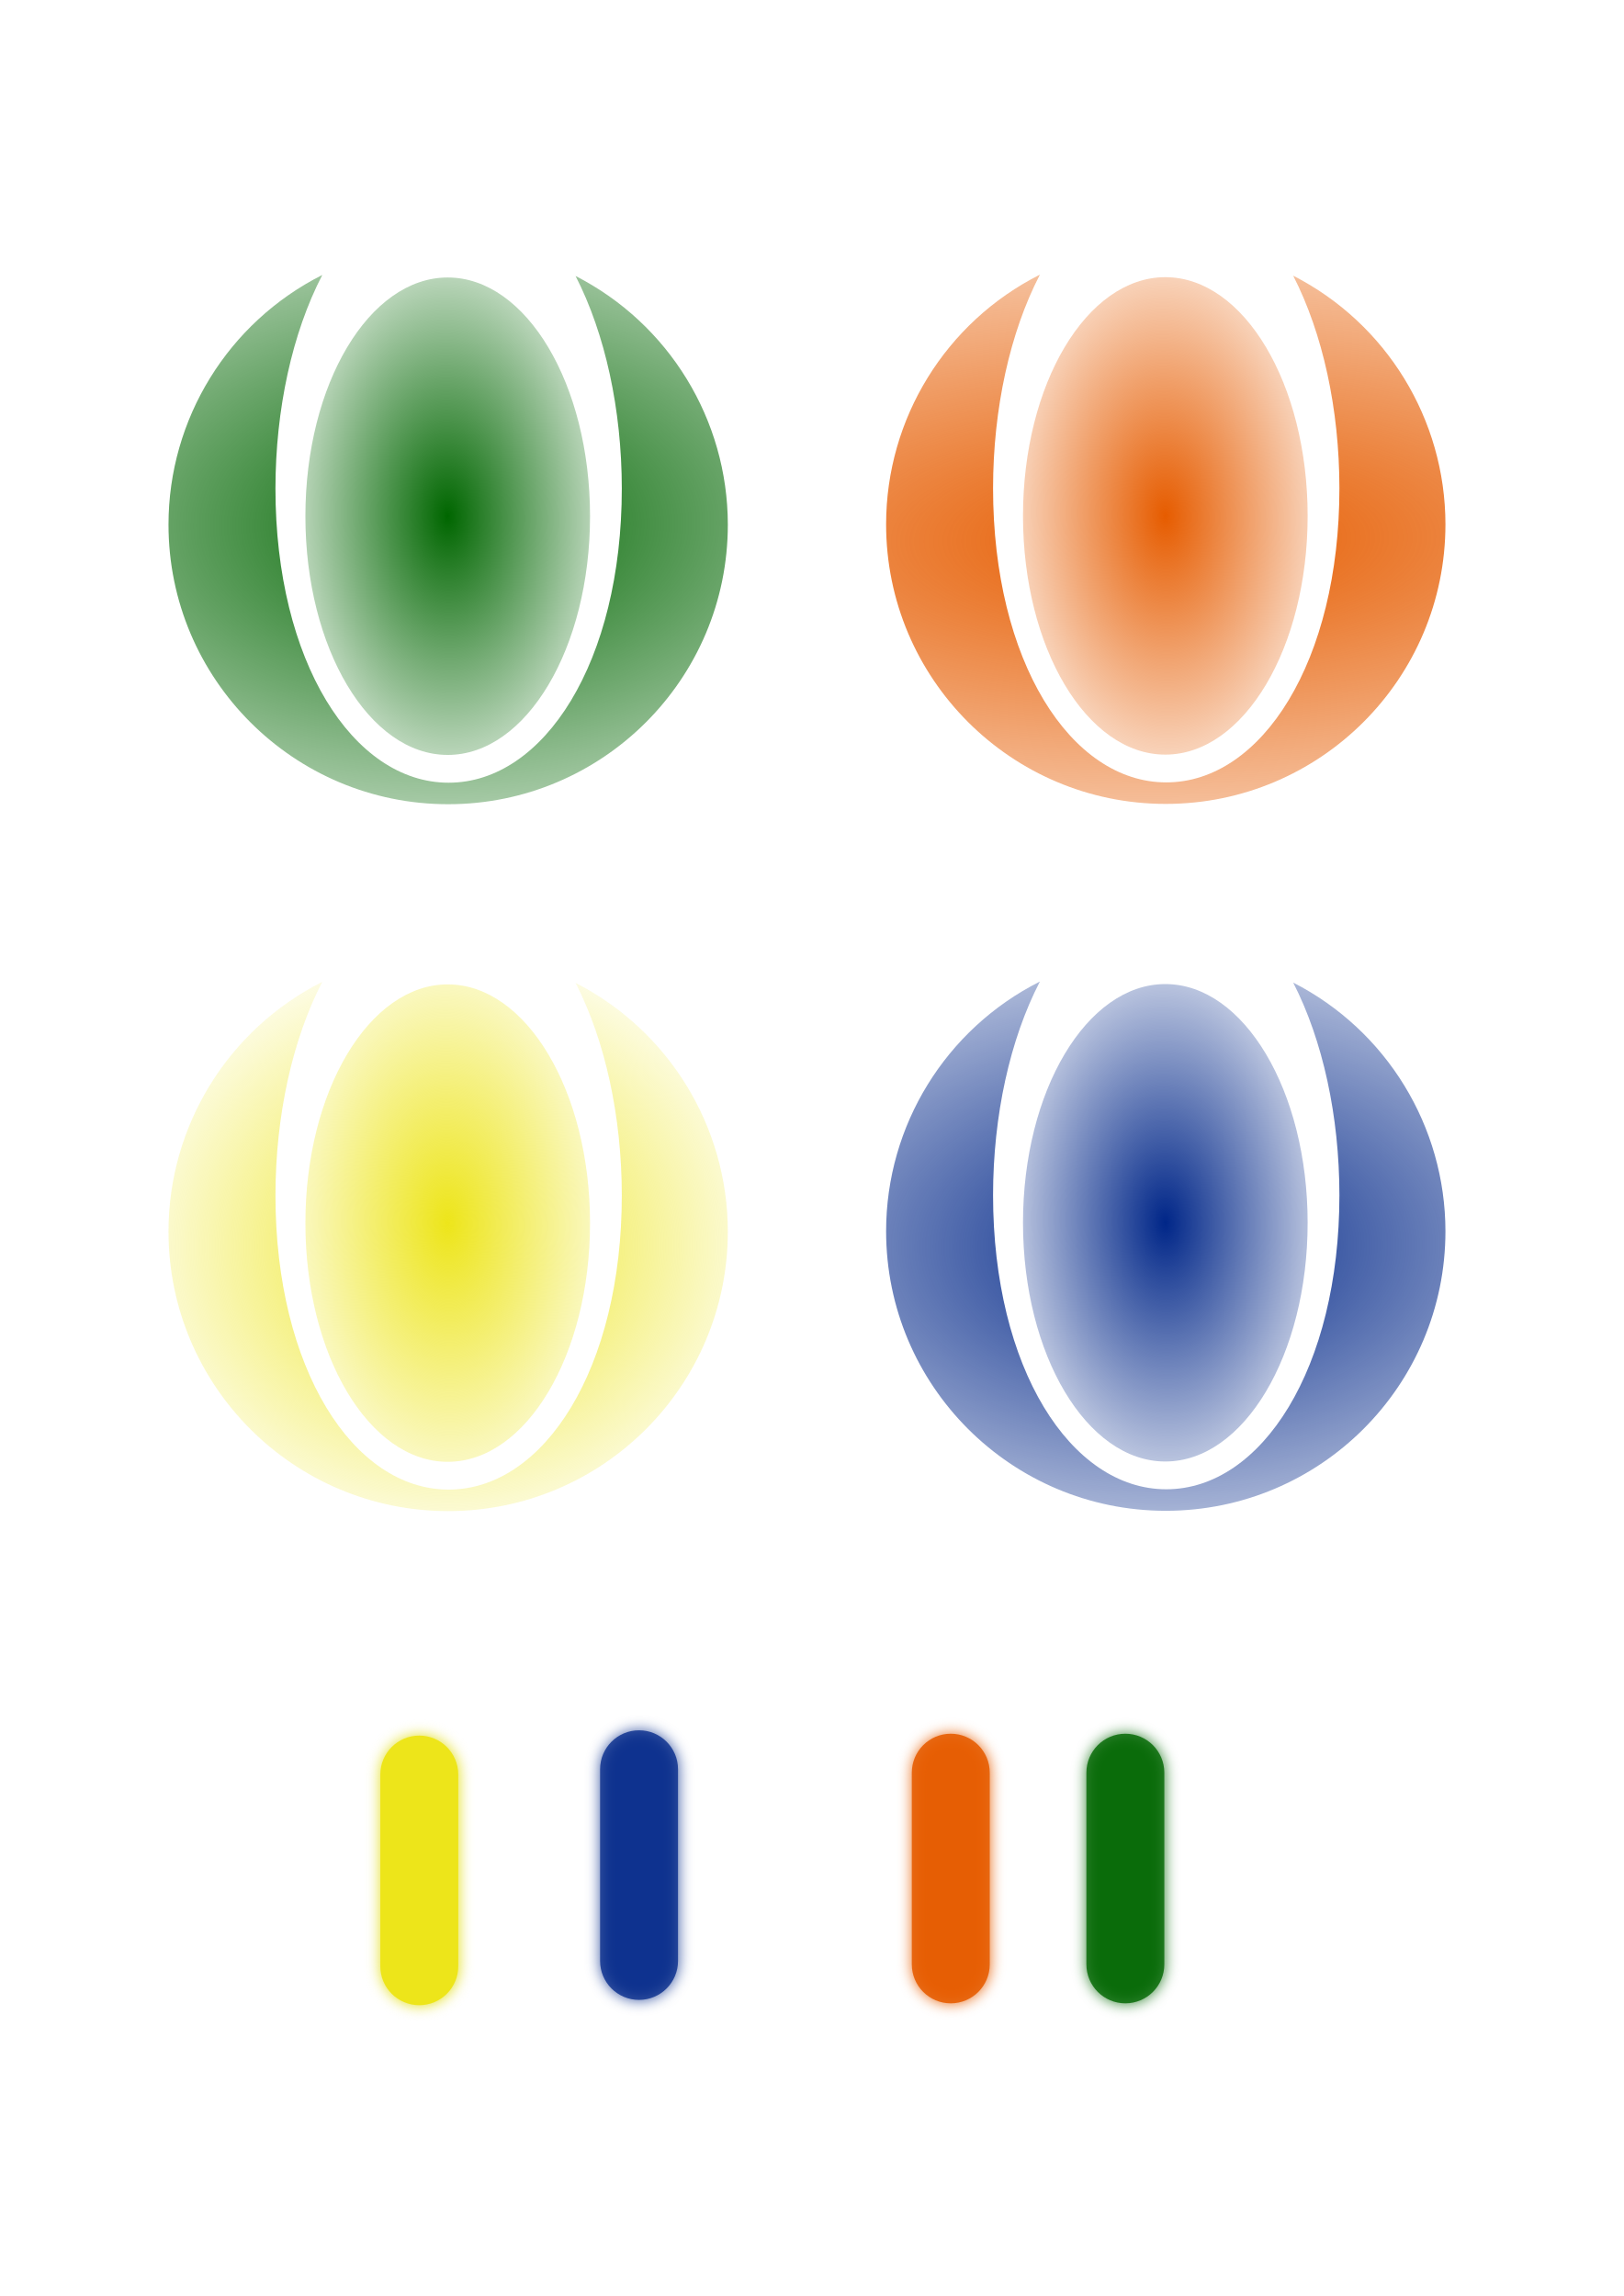
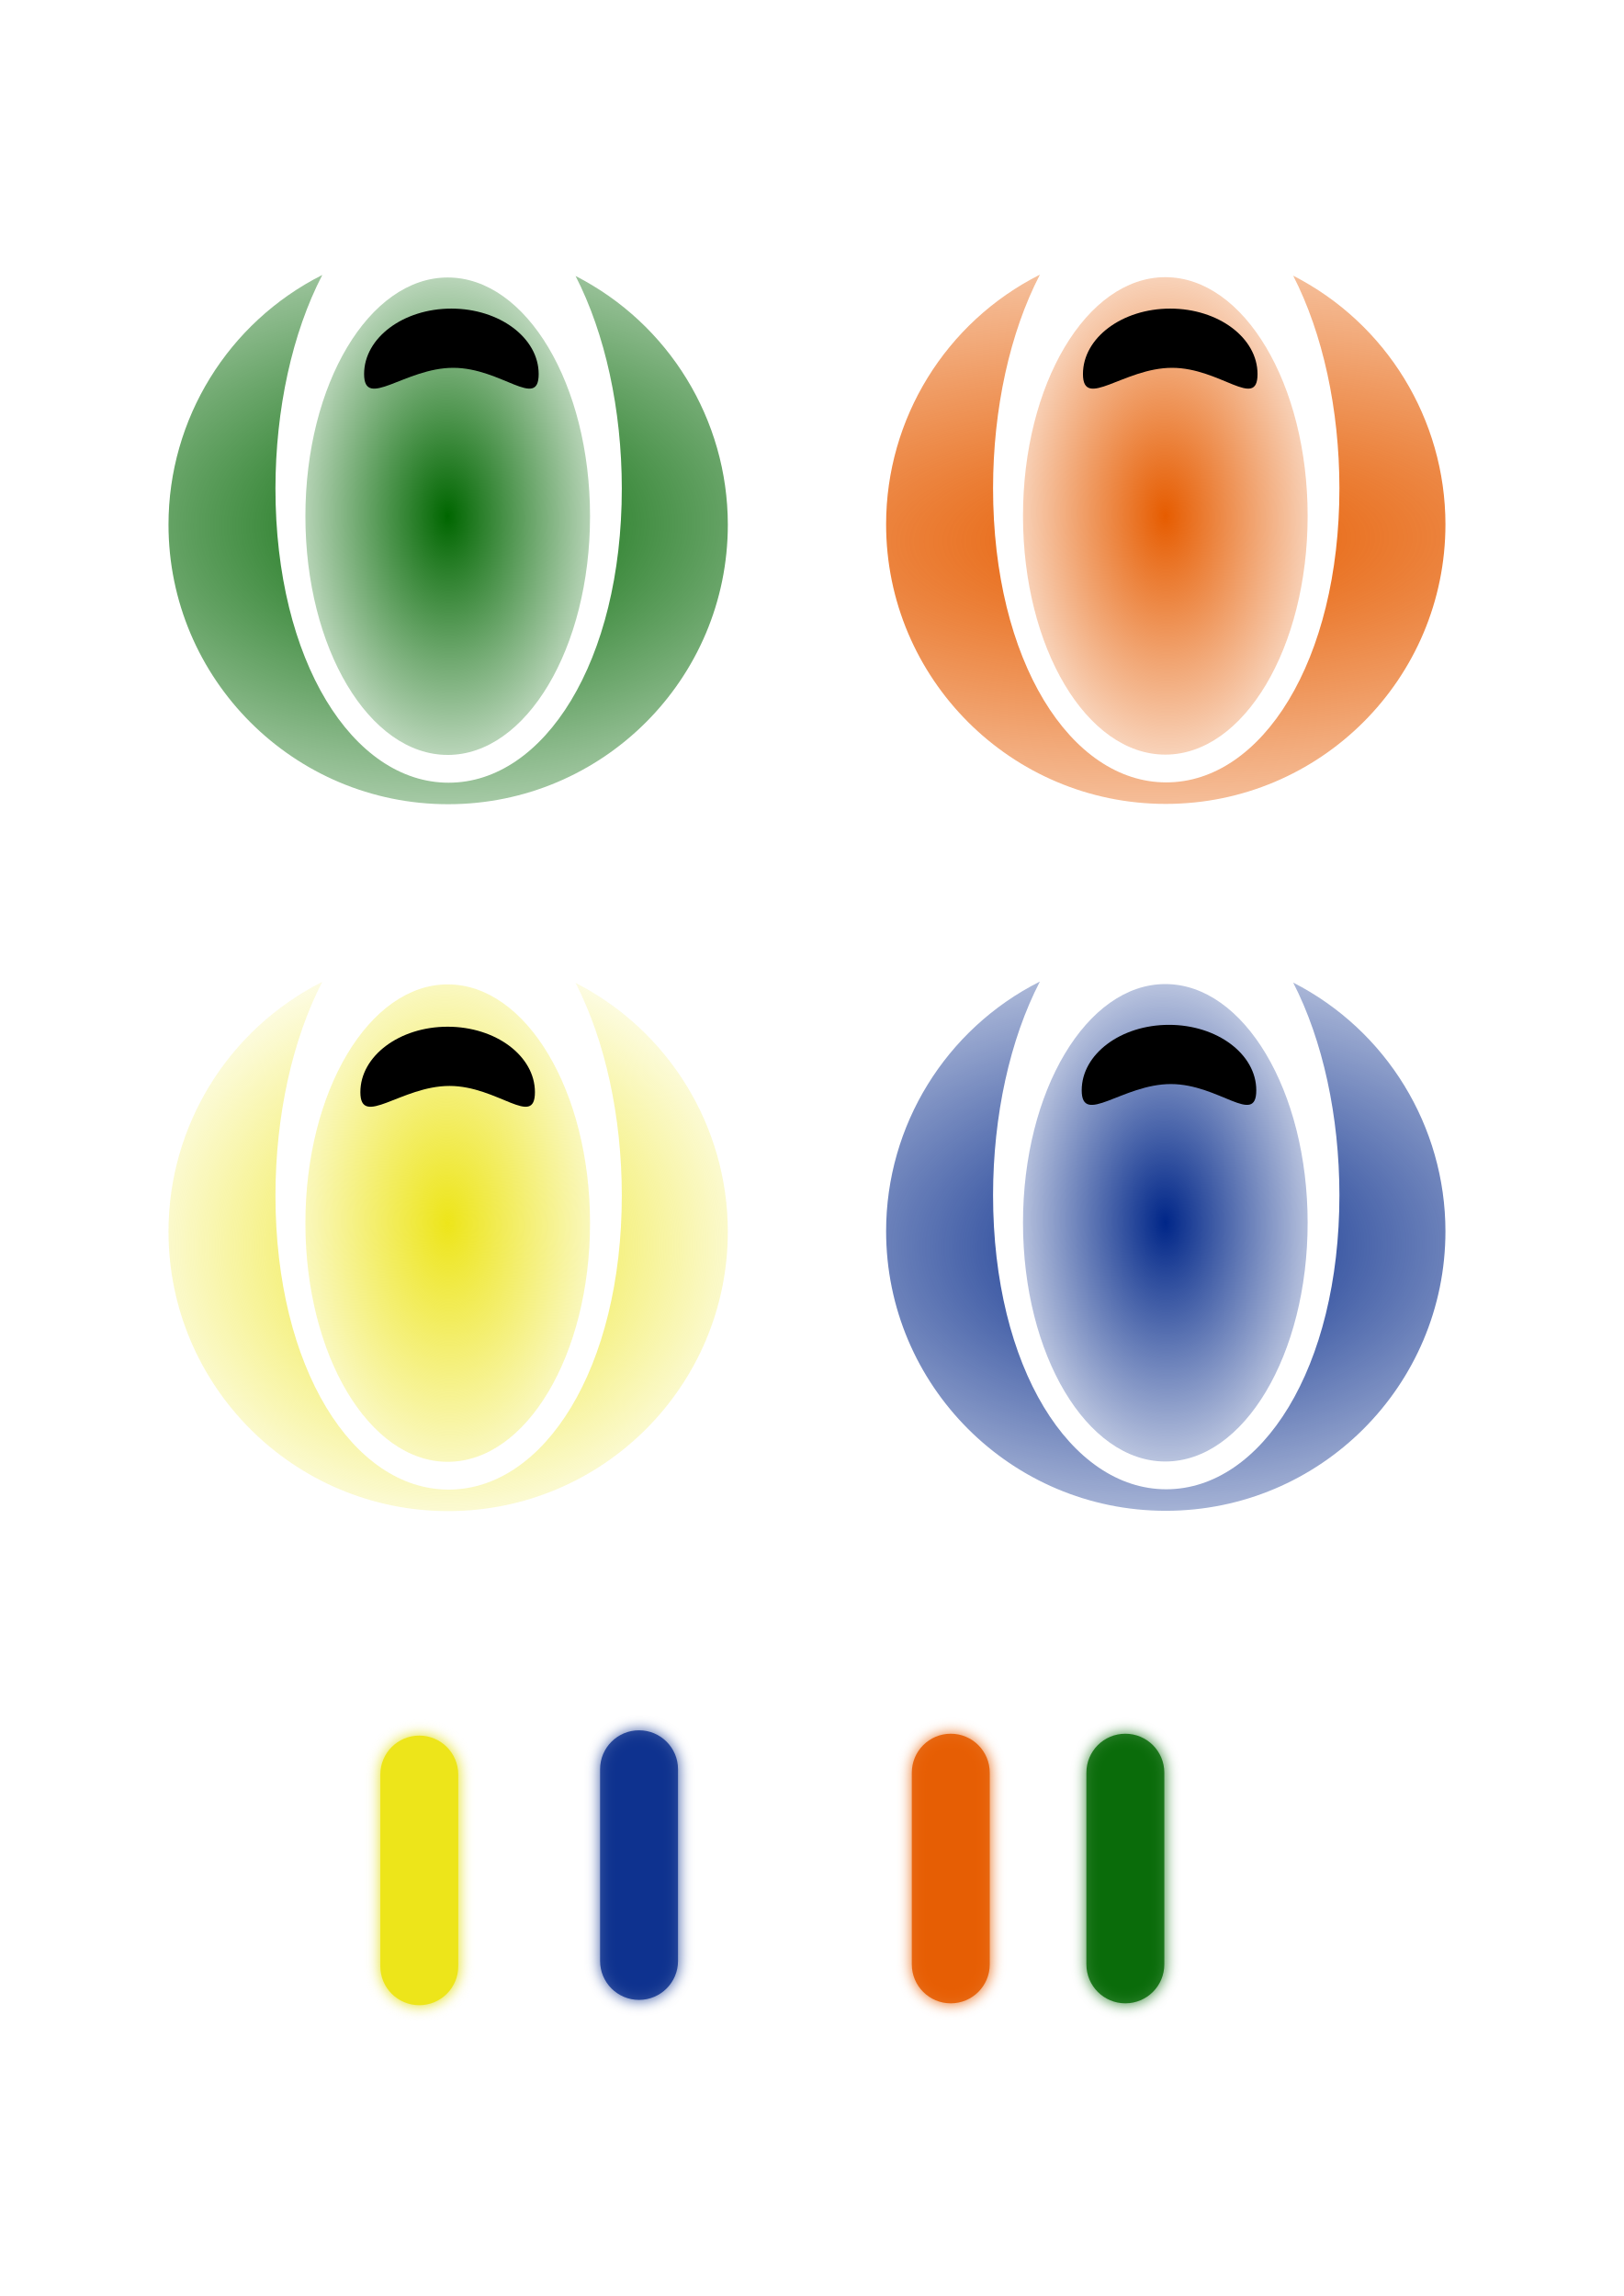
<svg xmlns="http://www.w3.org/2000/svg" xmlns:xlink="http://www.w3.org/1999/xlink" width="210mm" height="297mm" viewBox="0 0 744.094 1052.362" id="svg2" version="1.1">
  <defs id="defs4">
    <linearGradient id="yellow">
      <stop style="stop-color:#ede51a;stop-opacity:1;" offset="0" id="stop4189" />
      <stop style="stop-color:#ede51a;stop-opacity:0;" offset="1" id="stop4191" />
    </linearGradient>
    <linearGradient id="blue">
      <stop style="stop-color:#002688;stop-opacity:1;" offset="0" id="stop4177" />
      <stop style="stop-color:#002688;stop-opacity:0;" offset="1" id="stop4179" />
    </linearGradient>
    <linearGradient id="orange">
      <stop style="stop-color:#e65c00;stop-opacity:1;" offset="0" id="stop6746" />
      <stop style="stop-color:#e65c00;stop-opacity:0;" offset="1" id="stop6748" />
    </linearGradient>
    <linearGradient id="green">
      <stop style="stop-color:#006600;stop-opacity:1;" offset="0" id="stop5795" />
      <stop style="stop-color:#006600;stop-opacity:0;" offset="1" id="stop5797" />
    </linearGradient>
    <radialGradient xlink:href="#orange" id="radialGradient4824" cx="366.602" cy="489.459" fx="366.602" fy="489.459" r="65.386" gradientTransform="matrix(1.415507,-0.02623336,0.04277965,2.308317,-5.83614,-883.7507)" gradientUnits="userSpaceOnUse" />
    <radialGradient xlink:href="#green" id="radialGradient5070" gradientUnits="userSpaceOnUse" gradientTransform="matrix(2.535717,-0.02001862,0.01215682,1.539876,-730.7446,-511.8383)" cx="366.812" cy="493.306" fx="366.812" fy="493.306" r="128.363" />
    <radialGradient xlink:href="#green" id="radialGradient5072" gradientUnits="userSpaceOnUse" gradientTransform="matrix(2.535717,-0.02001862,0.01215682,1.539876,-730.7446,-511.8383)" cx="366.812" cy="493.306" fx="366.812" fy="493.306" r="128.363" />
    <radialGradient xlink:href="#green" id="radialGradient5074" gradientUnits="userSpaceOnUse" gradientTransform="matrix(1.415507,-0.02623336,0.04277965,2.308317,-334.6933,-883.6079)" cx="366.602" cy="489.459" fx="366.602" fy="489.459" r="65.386" />
    <radialGradient xlink:href="#green" id="radialGradient5086" gradientUnits="userSpaceOnUse" gradientTransform="matrix(2.535717,-0.02001862,0.01215682,1.539876,-401.8875,-187.9812)" cx="366.812" cy="493.306" fx="366.812" fy="493.306" r="128.363" />
    <radialGradient xlink:href="#blue" id="radialGradient5088" gradientUnits="userSpaceOnUse" gradientTransform="matrix(1.415507,-0.02623336,0.04277965,2.308317,-5.83614,-559.7507)" cx="366.602" cy="489.459" fx="366.602" fy="489.459" r="65.386" />
    <radialGradient xlink:href="#green" id="radialGradient5092" gradientUnits="userSpaceOnUse" gradientTransform="matrix(2.535717,-0.02001862,0.01215682,1.539876,-730.7446,-187.8383)" cx="366.812" cy="493.306" fx="366.812" fy="493.306" r="128.363" />
    <radialGradient xlink:href="#yellow" id="radialGradient5094" gradientUnits="userSpaceOnUse" gradientTransform="matrix(1.415507,-0.02623336,0.04277965,2.308317,-334.6933,-559.6079)" cx="366.602" cy="489.459" fx="366.602" fy="489.459" r="65.386" />
    <radialGradient xlink:href="#orange" id="radialGradient6750" cx="534.24" cy="247.178" fx="534.24" fy="247.178" r="128.163" gradientTransform="matrix(4.288019,-0.04199238,0.01548982,1.581731,-1760.42,-121.3568)" gradientUnits="userSpaceOnUse" />
    <radialGradient xlink:href="#blue" id="radialGradient4181" cx="534.24" cy="571.049" fx="534.24" fy="571.049" r="128.363" gradientTransform="matrix(2.396802,-0.01799482,0.01099831,1.464907,-752.5084,-255.871)" gradientUnits="userSpaceOnUse" />
    <radialGradient xlink:href="#yellow" id="radialGradient4193" cx="205.383" cy="571.192" fx="205.383" fy="571.192" r="128.363" gradientTransform="matrix(1.289478,-0.02135828,0.01946853,1.175386,-70.57403,-95.79269)" gradientUnits="userSpaceOnUse" />
    <filter style="color-interpolation-filters:sRGB" id="filter4826" x="-0.214" width="1.428" y="-0.062" height="1.124">
      <feGaussianBlur stdDeviation="3.186" id="feGaussianBlur4828" />
    </filter>
  </defs>
  <g id="layer2" style="display:inline">
    <rect style="display:inline;fill:#e2de1a;fill-opacity:1;filter:url(#filter4826)" id="rect4199-5" width="35.714" height="123.571" x="174.429" y="795.576" ry="17.857" />
    <rect ry="17.857" y="793.148" x="275.143" height="123.571" width="35.714" id="rect4846" style="display:inline;fill:#002688;fill-opacity:0.765;filter:url(#filter4826)" />
    <rect style="display:inline;fill:#e65c00;fill-opacity:0.882;filter:url(#filter4826)" id="rect4850" width="35.714" height="123.571" x="418" y="794.719" ry="17.857" />
    <rect ry="17.857" y="794.719" x="498" height="123.571" width="35.714" id="rect4854" style="display:inline;fill:#006600;fill-opacity:0.804;filter:url(#filter4826)" />
  </g>
  <g id="layer1" style="display:inline">
    <path style="opacity:1;fill:url(#radialGradient6750);fill-opacity:1;fill-rule:nonzero;stroke:none;stroke-width:0.4;stroke-miterlimit:4;stroke-dasharray:none;stroke-opacity:1" d="m 476.552,125.887 c -43.207,21.779 -70.465,66.035 -70.475,114.42 5.5e-4,70.783 57.382,128.163 128.164,128.162 70.782,-5.5e-4 128.162,-57.38 128.162,-128.162 -0.053,-48.063 -26.992,-92.056 -69.777,-113.951 13.594,26.479 21.161,61.254 21.188,97.377 3.5e-4,79.222 -35.532,134.874 -79.363,134.874 -43.831,-2e-4 -79.364,-55.652 -79.363,-134.874 0.037,-36.353 7.709,-71.325 21.465,-97.846 z" id="path4293" />
    <path style="fill:none;stroke:#210000;stroke-width:0.4;stroke-miterlimit:4;stroke-dasharray:none;stroke-opacity:1" id="path4293-8" r="128.163" cy="445.797" cx="382.28" d="" />
    <ellipse style="fill:url(#radialGradient4824);fill-opacity:1;stroke:none;stroke-width:0.329;stroke-miterlimit:4;stroke-dasharray:none;stroke-opacity:1" id="path4315" cx="534.031" cy="236.459" rx="65.222" ry="109.416" />
    <path id="path5066" d="m 147.694,126.03 c -43.207,21.779 -70.465,66.035 -70.475,114.42 5.5e-4,70.783 57.382,128.163 128.164,128.162 70.782,-5.5e-4 128.162,-57.38 128.162,-128.162 -0.053,-48.063 -26.992,-92.056 -69.777,-113.951 13.594,26.479 21.161,61.254 21.188,97.377 3.5e-4,79.222 -35.532,134.874 -79.363,134.874 -43.831,-2e-4 -79.364,-55.652 -79.363,-134.874 0.037,-36.353 7.709,-71.325 21.465,-97.846 z" style="fill:url(#radialGradient5070);fill-opacity:1;fill-rule:nonzero;stroke:url(#radialGradient5072);stroke-width:0.4;stroke-miterlimit:4;stroke-dasharray:none;stroke-opacity:0" />
    <ellipse ry="109.416" rx="65.222" cy="236.602" cx="205.173" id="ellipse5068" style="fill:url(#radialGradient5074);fill-opacity:1;stroke:none;stroke-width:0.329;stroke-miterlimit:4;stroke-dasharray:none;stroke-opacity:1" />
    <path id="path5076" d="m 476.552,449.887 c -43.207,21.779 -70.465,66.035 -70.475,114.42 5.5e-4,70.783 57.382,128.163 128.164,128.162 70.782,-5.5e-4 128.162,-57.38 128.162,-128.162 -0.053,-48.063 -26.992,-92.056 -69.777,-113.951 13.594,26.479 21.161,61.254 21.188,97.377 3.5e-4,79.222 -35.532,134.874 -79.363,134.874 -43.831,-2e-4 -79.364,-55.652 -79.363,-134.874 0.037,-36.353 7.709,-71.325 21.465,-97.846 z" style="fill:url(#radialGradient4181);fill-opacity:1;fill-rule:nonzero;stroke:url(#radialGradient5086);stroke-width:0.4;stroke-miterlimit:4;stroke-dasharray:none;stroke-opacity:0" />
    <ellipse ry="109.416" rx="65.222" cy="560.459" cx="534.031" id="ellipse5078" style="fill:url(#radialGradient5088);fill-opacity:1;stroke:none;stroke-width:0.329;stroke-miterlimit:4;stroke-dasharray:none;stroke-opacity:1" />
    <path style="fill:url(#radialGradient4193);fill-opacity:1;fill-rule:nonzero;stroke:url(#radialGradient5092);stroke-width:0.4;stroke-miterlimit:4;stroke-dasharray:none;stroke-opacity:0" d="m 147.694,450.03 c -43.207,21.779 -70.465,66.035 -70.475,114.42 5.5e-4,70.783 57.382,128.163 128.164,128.162 70.782,-5.5e-4 128.162,-57.38 128.162,-128.162 -0.053,-48.063 -26.992,-92.056 -69.777,-113.951 13.594,26.479 21.161,61.254 21.188,97.377 3.5e-4,79.222 -35.532,134.874 -79.363,134.874 -43.831,-2e-4 -79.364,-55.652 -79.363,-134.874 0.037,-36.353 7.709,-71.325 21.465,-97.846 z" id="path5080" />
    <ellipse style="fill:url(#radialGradient5094);fill-opacity:1;stroke:none;stroke-width:0.329;stroke-miterlimit:4;stroke-dasharray:none;stroke-opacity:1" id="ellipse5082" cx="205.173" cy="560.602" rx="65.222" ry="109.416" />
    <rect style="fill:#ede51a;fill-opacity:1" id="rect4199" width="35.714" height="123.571" x="174.286" y="795.505" ry="17.857" />
    <rect ry="17.857" y="793.076" x="275" height="123.571" width="35.714" id="rect4848" style="fill:#002688;fill-opacity:0.765" />
    <rect style="fill:#e65c00;fill-opacity:0.882" id="rect4852" width="35.714" height="123.571" x="417.857" y="794.648" ry="17.857" />
    <rect ry="17.857" y="794.648" x="497.857" height="123.571" width="35.714" id="rect4856" style="fill:#006600;fill-opacity:0.804" />
+     <path style="display:inline;fill:#000000;fill-opacity:1" d="m 246.857,171.446 c 0,16.569 -17.067,-2.857 -39.158,-2.857 -22.091,0 -40.842,19.426 -40.842,2.857 0,-16.569 17.909,-30 40,-30 22.091,0 40,13.431 40,30 z" id="path4178" />
+     <path style="display:inline;fill:#000000;fill-opacity:1" d="m 576.286,171.446 c 0,16.569 -17.067,-2.857 -39.158,-2.857 -22.091,0 -40.842,19.426 -40.842,2.857 0,-16.569 17.909,-30 40,-30 22.091,0 40,13.431 40,30 z" id="path4178-1" />
+     <path style="display:inline;fill:#000000;fill-opacity:1" d="m 245.143,500.589 c 0,16.569 -17.067,-2.857 -39.158,-2.857 -22.091,0 -40.842,19.426 -40.842,2.857 0,-16.569 17.909,-30 40,-30 22.091,0 40,13.431 40,30 z" id="path4178-4" />
+     <path style="display:inline;fill:#000000;fill-opacity:1" d="m 575.714,499.732 c 0,16.569 -17.067,-2.857 -39.158,-2.857 -22.091,0 -40.842,19.426 -40.842,2.857 0,-16.569 17.909,-30 40,-30 22.091,0 40,13.431 40,30 z" id="path4178-8" />
  </g>
</svg>
